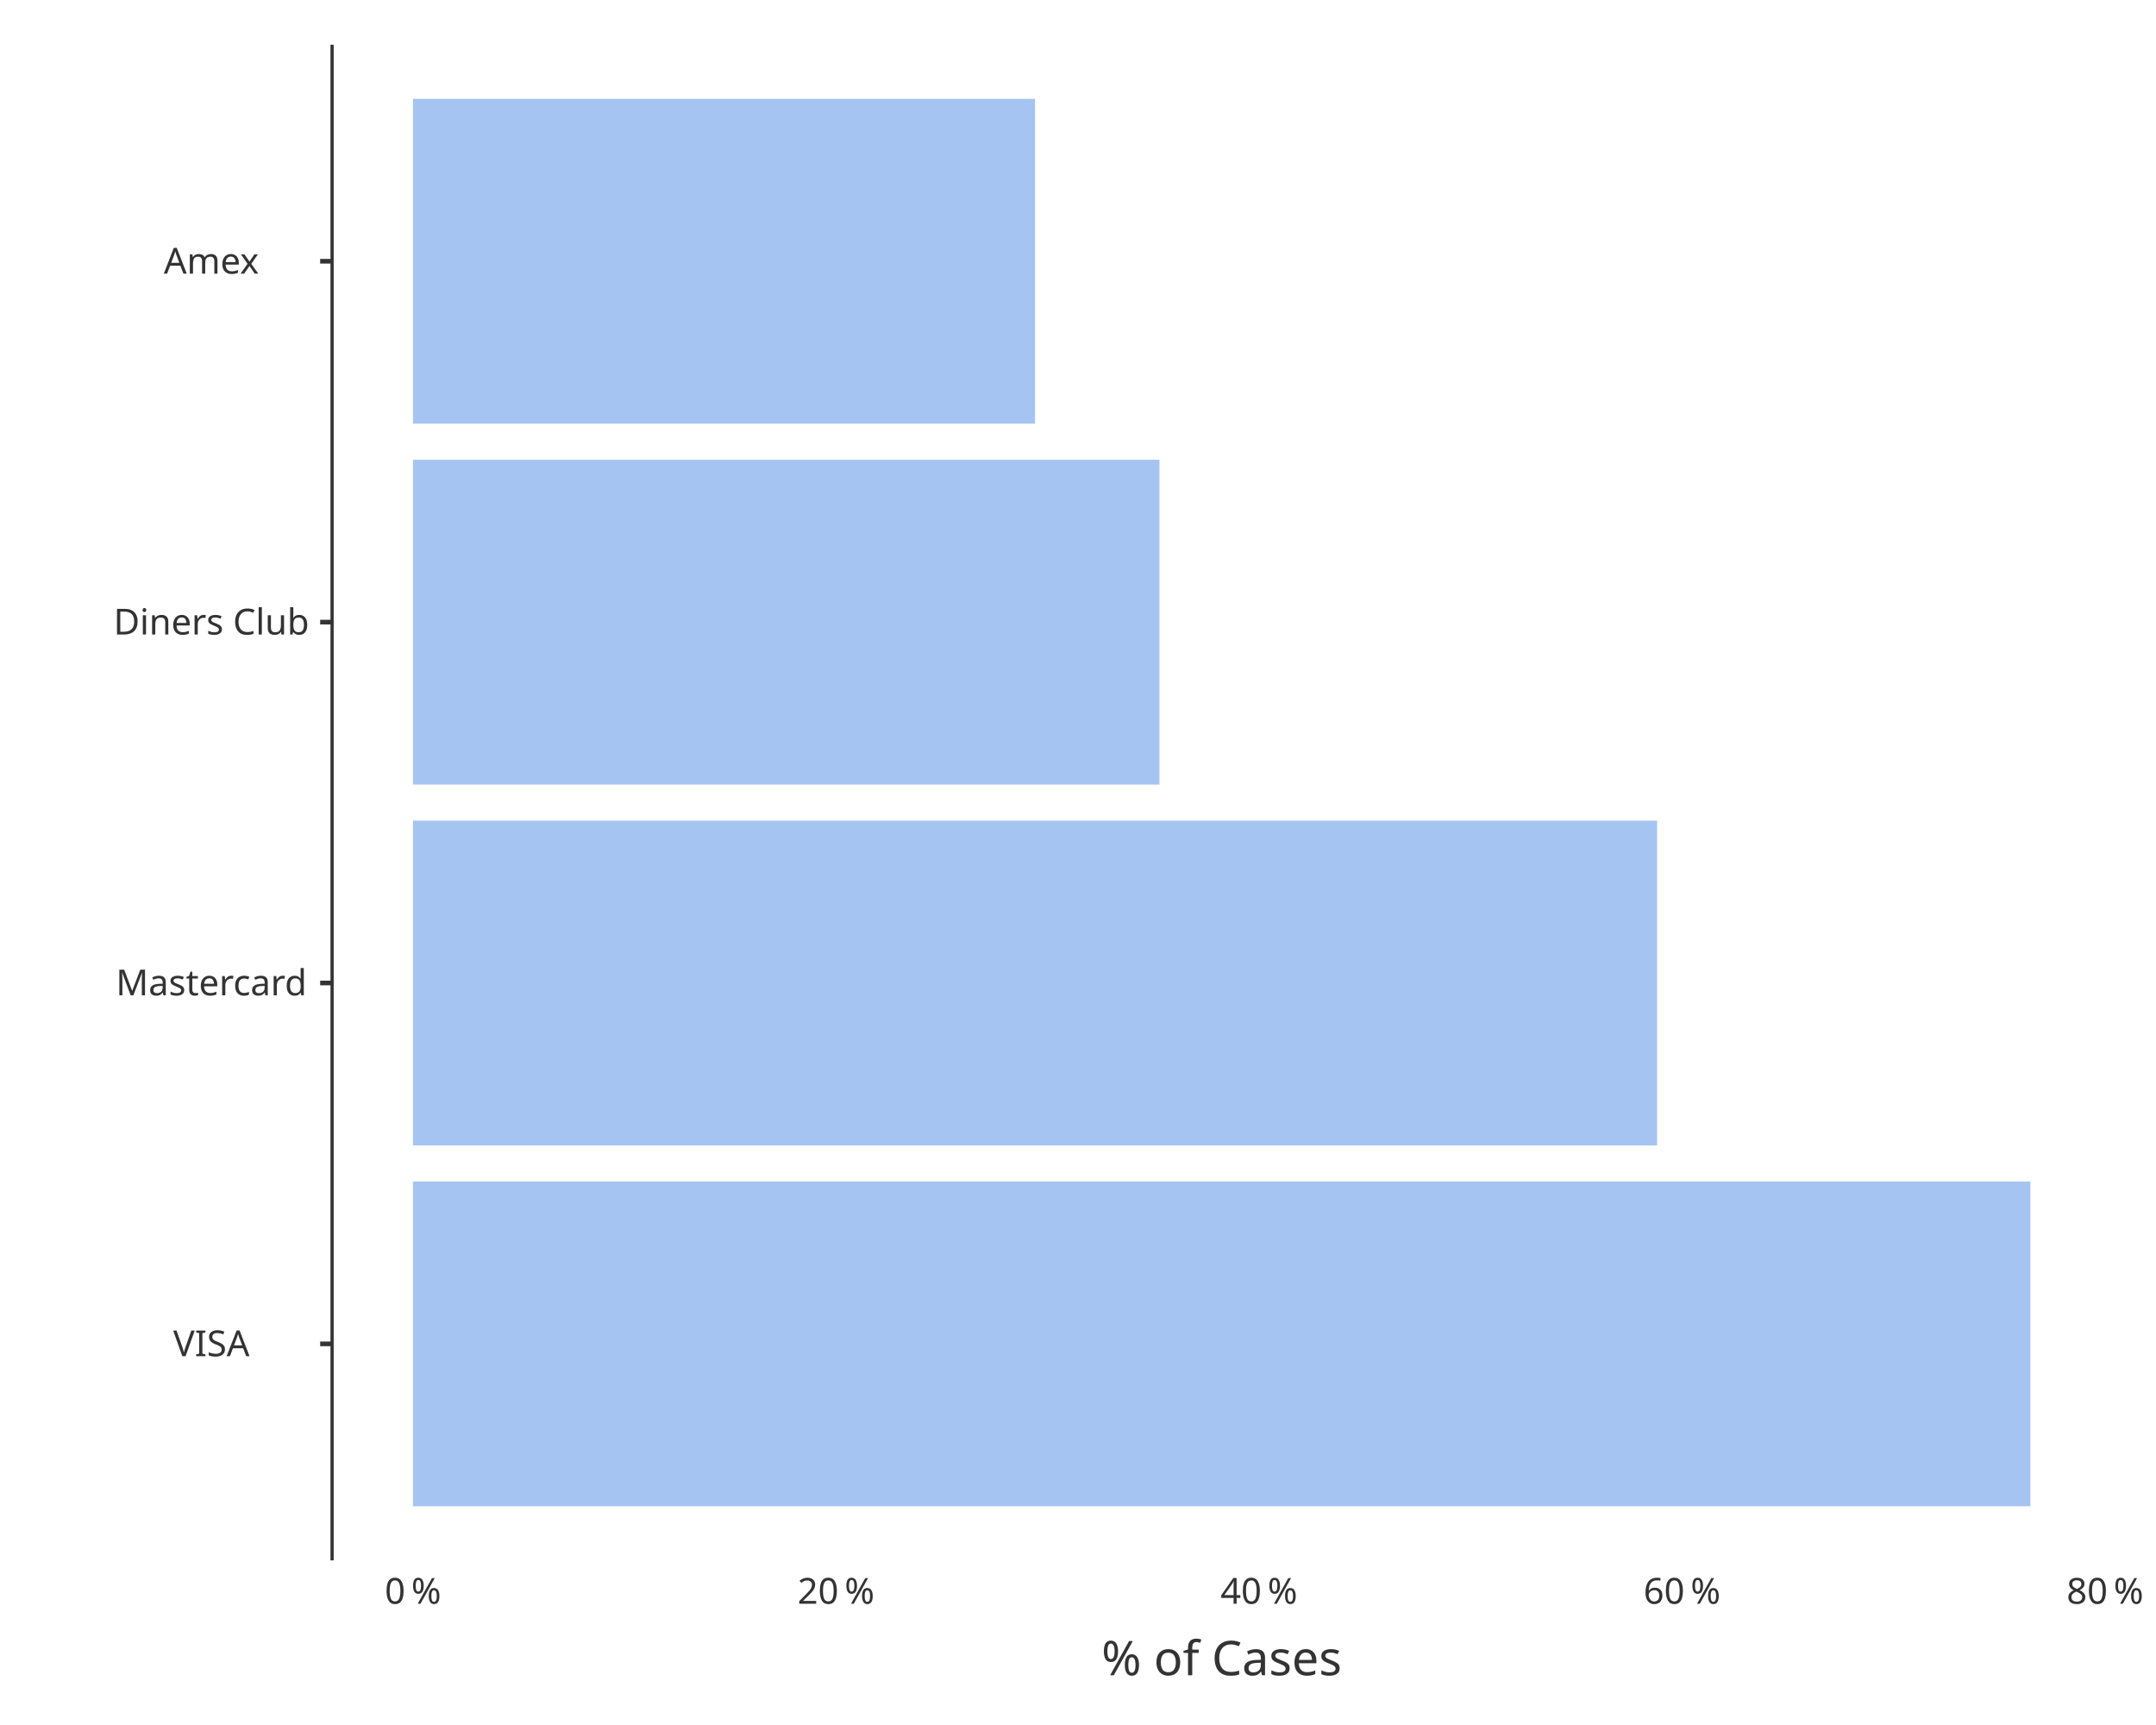
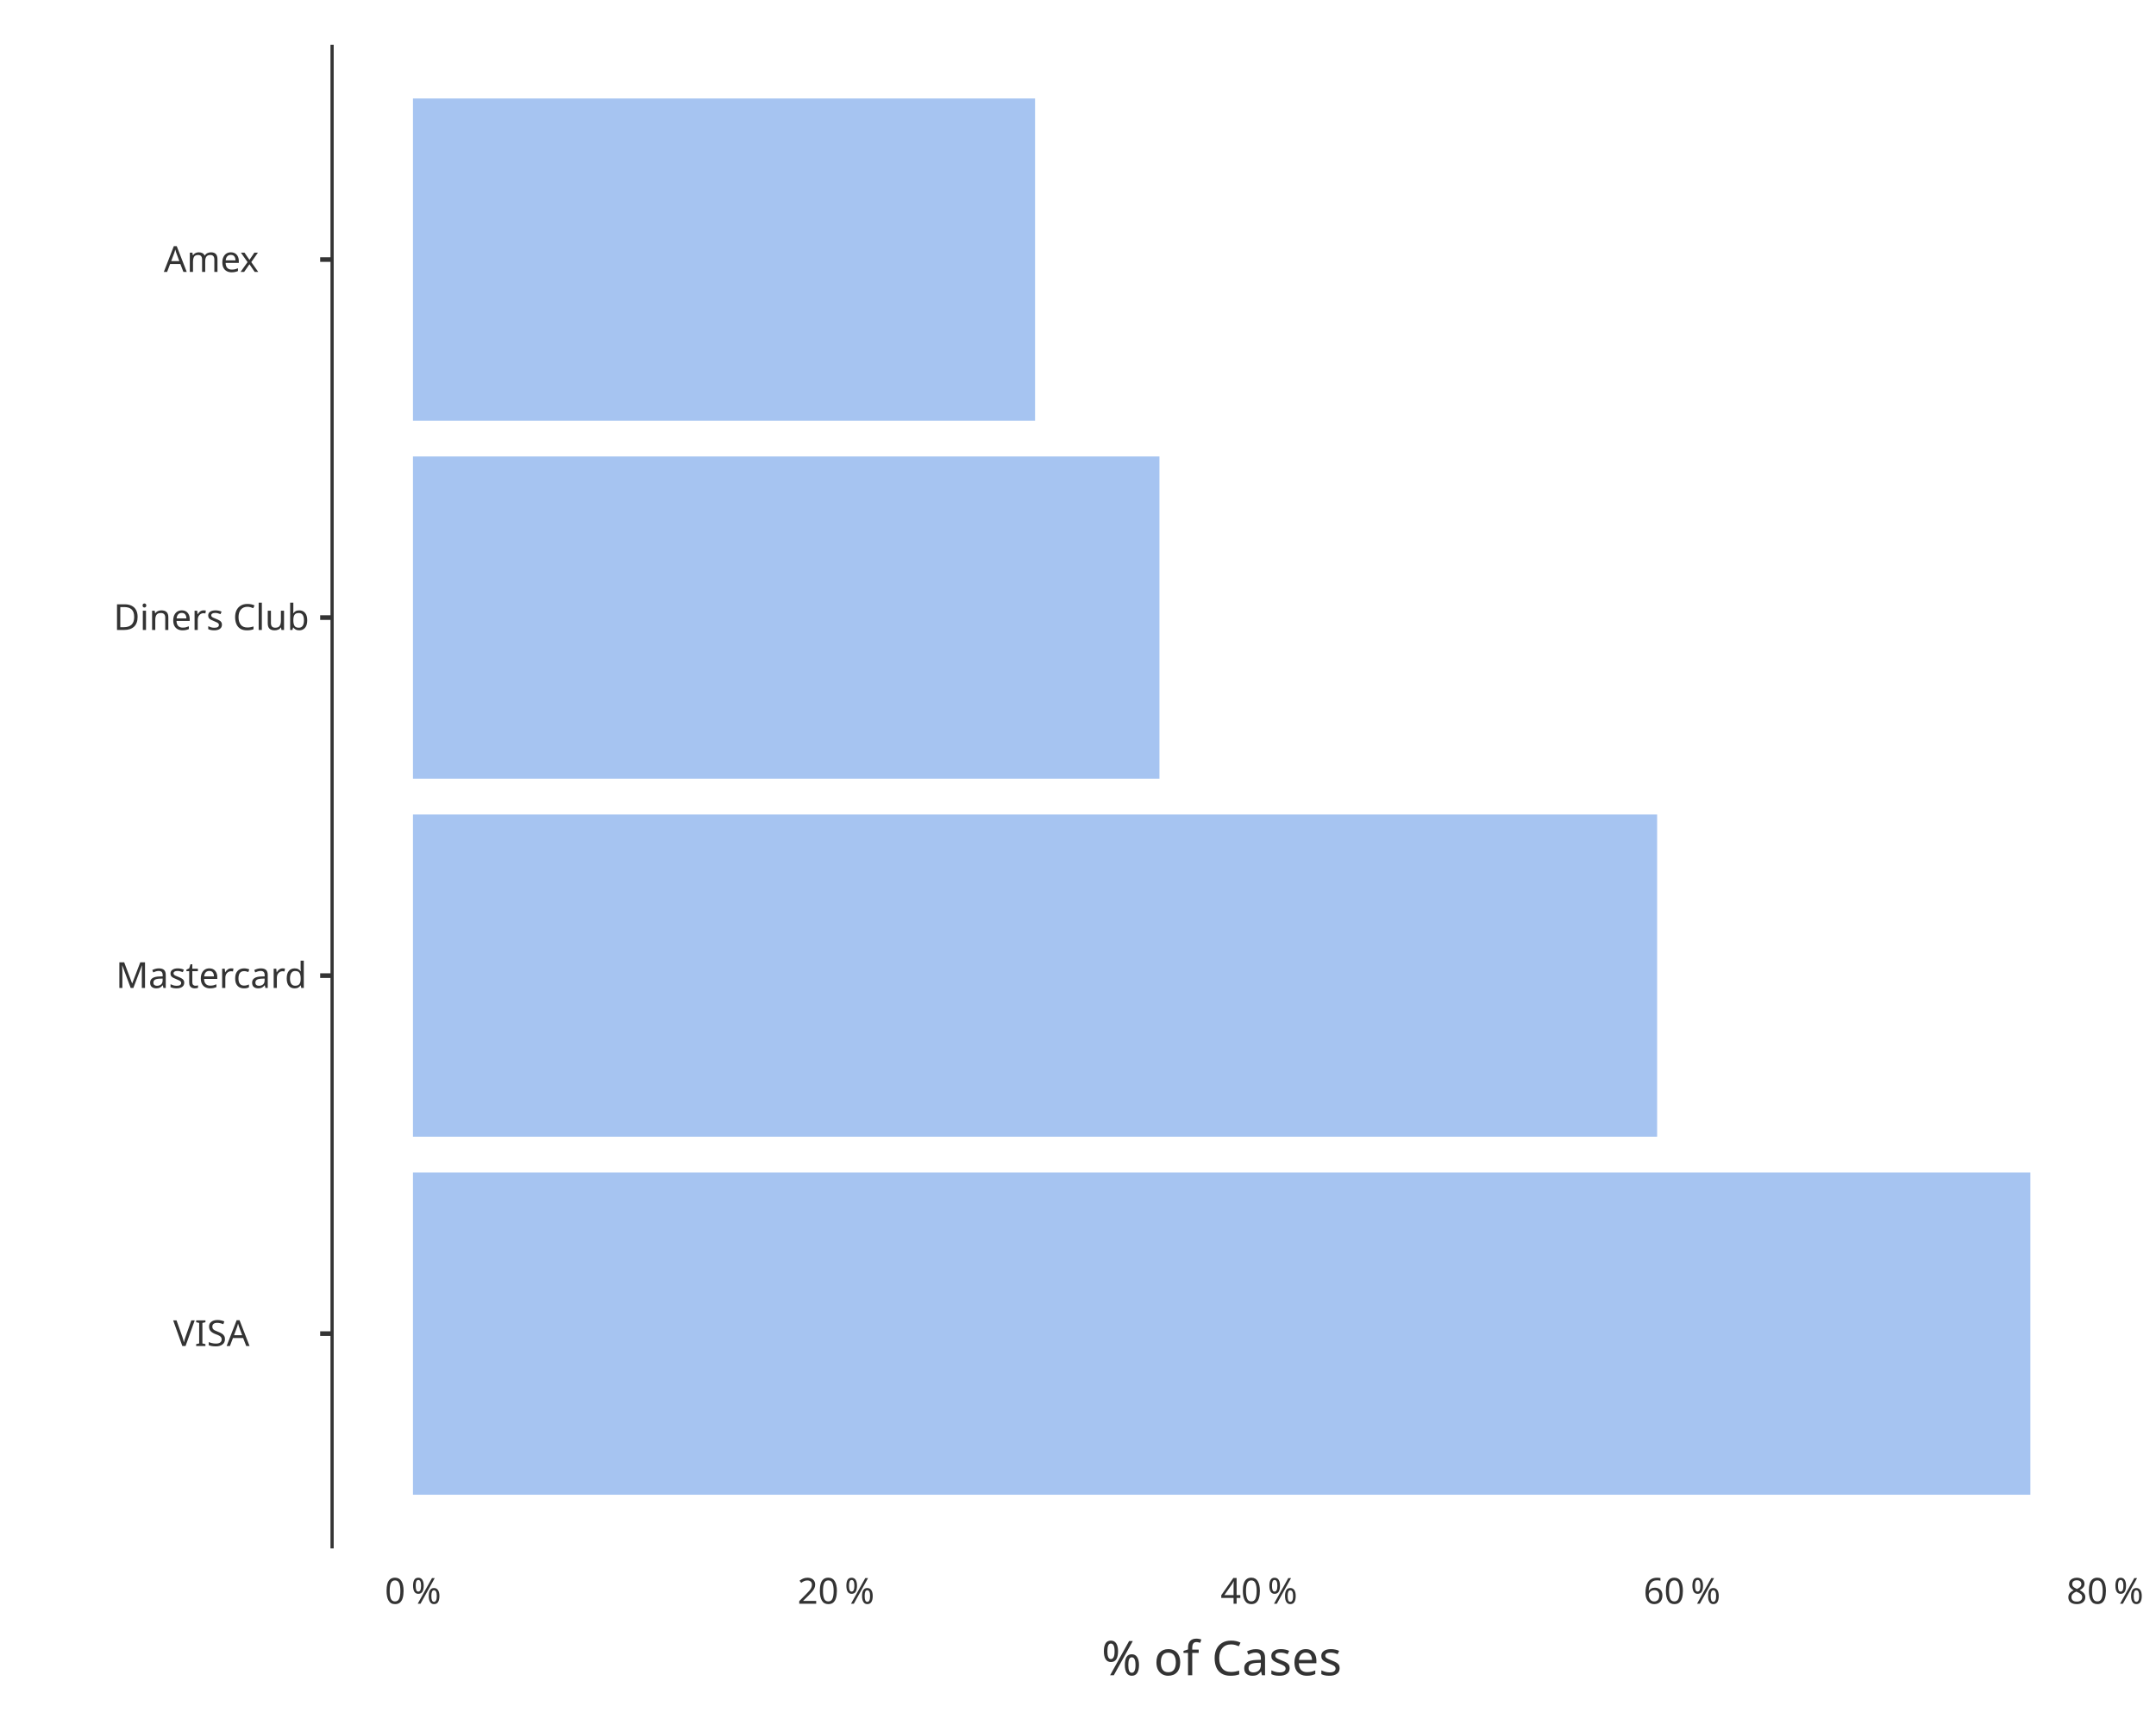
<svg xmlns="http://www.w3.org/2000/svg" class="svglite" data-engine-version="2.0" width="720.00pt" height="576.00pt" viewBox="0 0 720.00 576.00">
  <defs>
    <style type="text/css">
    .svglite line, .svglite polyline, .svglite polygon, .svglite path, .svglite rect, .svglite circle {
      fill: none;
      stroke: #000000;
      stroke-linecap: round;
      stroke-linejoin: round;
      stroke-miterlimit: 10.00;
    }
  </style>
  </defs>
  <rect width="100%" height="100%" style="stroke: none; fill: #FFFFFF;" />
  <defs>
    <clipPath id="cpMC4wMHw3MjAuMDB8MC4wMHw1NzYuMDA=">
      <rect x="0.00" y="0.00" width="720.00" height="576.00" />
    </clipPath>
  </defs>
  <g clip-path="url(#cpMC4wMHw3MjAuMDB8MC4wMHw1NzYuMDA=)">
    <rect x="0" y="0.00" width="720.00" height="576.00" style="stroke-width: 1.55; stroke: none;" />
-     <rect x="110.90" y="14.94" width="594.15" height="506.09" style="stroke-width: 1.55; stroke: none;" />
-     <rect x="137.91" y="394.51" width="540.14" height="108.45" style="stroke-width: 1.55; stroke: none; stroke-linecap: butt; stroke-linejoin: miter; fill: #A6C4F1;" />
-     <rect x="137.91" y="274.01" width="415.49" height="108.45" style="stroke-width: 1.55; stroke: none; stroke-linecap: butt; stroke-linejoin: miter; fill: #A6C4F1;" />
-     <rect x="137.91" y="153.52" width="249.29" height="108.45" style="stroke-width: 1.55; stroke: none; stroke-linecap: butt; stroke-linejoin: miter; fill: #A6C4F1;" />
-     <rect x="137.91" y="33.02" width="207.75" height="108.45" style="stroke-width: 1.55; stroke: none; stroke-linecap: butt; stroke-linejoin: miter; fill: #A6C4F1;" />
-     <polyline points="110.90,521.03 110.90,14.94 " style="stroke-width: 1.07; stroke: #333333; stroke-linecap: butt;" />
-     <text x="70.59" y="452.86" text-anchor="middle" style="font-size: 12.00px; fill: #333333; font-family: sans;" textLength="27.35px" lengthAdjust="spacingAndGlyphs">VISA</text>
-     <text x="70.59" y="332.36" text-anchor="middle" style="font-size: 12.00px; fill: #333333; font-family: sans;" textLength="60.03px" lengthAdjust="spacingAndGlyphs">Mastercard</text>
-     <text x="70.59" y="211.87" text-anchor="middle" style="font-size: 12.00px; fill: #333333; font-family: sans;" textLength="62.70px" lengthAdjust="spacingAndGlyphs">Diners Club</text>
-     <text x="70.59" y="91.37" text-anchor="middle" style="font-size: 12.00px; fill: #333333; font-family: sans;" textLength="30.69px" lengthAdjust="spacingAndGlyphs">Amex</text>
-     <polyline points="106.92,448.73 110.90,448.73 " style="stroke-width: 1.55; stroke: #333333; stroke-linecap: butt;" />
-     <polyline points="106.92,328.24 110.90,328.24 " style="stroke-width: 1.55; stroke: #333333; stroke-linecap: butt;" />
-     <polyline points="106.92,207.74 110.90,207.74 " style="stroke-width: 1.55; stroke: #333333; stroke-linecap: butt;" />
-     <polyline points="106.92,87.24 110.90,87.24 " style="stroke-width: 1.55; stroke: #333333; stroke-linecap: butt;" />
+     <rect x="110.90" y="14.94" width="594.15" height="502.10" style="stroke-width: 1.55; stroke: none;" />
+     <rect x="137.91" y="391.52" width="540.14" height="107.59" style="stroke-width: 1.55; stroke: none; stroke-linecap: butt; stroke-linejoin: miter; fill: #A6C4F1;" />
+     <rect x="137.91" y="271.97" width="415.49" height="107.59" style="stroke-width: 1.55; stroke: none; stroke-linecap: butt; stroke-linejoin: miter; fill: #A6C4F1;" />
+     <rect x="137.91" y="152.42" width="249.29" height="107.59" style="stroke-width: 1.55; stroke: none; stroke-linecap: butt; stroke-linejoin: miter; fill: #A6C4F1;" />
+     <rect x="137.91" y="32.88" width="207.75" height="107.59" style="stroke-width: 1.55; stroke: none; stroke-linecap: butt; stroke-linejoin: miter; fill: #A6C4F1;" />
+     <polyline points="110.90,517.04 110.90,14.94 " style="stroke-width: 1.07; stroke: #333333; stroke-linecap: butt;" />
+     <text x="70.59" y="449.45" text-anchor="middle" style="font-size: 12.00px; fill: #333333; font-family: sans;" textLength="27.35px" lengthAdjust="spacingAndGlyphs">VISA</text>
+     <text x="70.59" y="329.90" text-anchor="middle" style="font-size: 12.00px; fill: #333333; font-family: sans;" textLength="60.03px" lengthAdjust="spacingAndGlyphs">Mastercard</text>
+     <text x="70.59" y="210.35" text-anchor="middle" style="font-size: 12.00px; fill: #333333; font-family: sans;" textLength="62.70px" lengthAdjust="spacingAndGlyphs">Diners Club</text>
+     <text x="70.59" y="90.80" text-anchor="middle" style="font-size: 12.00px; fill: #333333; font-family: sans;" textLength="30.69px" lengthAdjust="spacingAndGlyphs">Amex</text>
+     <polyline points="106.92,445.32 110.90,445.32 " style="stroke-width: 1.55; stroke: #333333; stroke-linecap: butt;" />
+     <polyline points="106.92,325.77 110.90,325.77 " style="stroke-width: 1.55; stroke: #333333; stroke-linecap: butt;" />
+     <polyline points="106.92,206.22 110.90,206.22 " style="stroke-width: 1.55; stroke: #333333; stroke-linecap: butt;" />
+     <polyline points="106.92,86.67 110.90,86.67 " style="stroke-width: 1.55; stroke: #333333; stroke-linecap: butt;" />
+     <polyline points="137.91,521.03 137.91,517.04 " style="stroke-width: 1.55; stroke: none; stroke-linecap: butt;" />
+     <polyline points="279.18,521.03 279.18,517.04 " style="stroke-width: 1.55; stroke: none; stroke-linecap: butt;" />
+     <polyline points="420.44,521.03 420.44,517.04 " style="stroke-width: 1.55; stroke: none; stroke-linecap: butt;" />
+     <polyline points="561.71,521.03 561.71,517.04 " style="stroke-width: 1.55; stroke: none; stroke-linecap: butt;" />
+     <polyline points="702.98,521.03 702.98,517.04 " style="stroke-width: 1.55; stroke: none; stroke-linecap: butt;" />
    <text x="137.91" y="535.51" text-anchor="middle" style="font-size: 12.00px; fill: #333333; font-family: sans;" textLength="19.75px" lengthAdjust="spacingAndGlyphs">0 %</text>
    <text x="279.18" y="535.51" text-anchor="middle" style="font-size: 12.00px; fill: #333333; font-family: sans;" textLength="26.42px" lengthAdjust="spacingAndGlyphs">20 %</text>
    <text x="420.44" y="535.51" text-anchor="middle" style="font-size: 12.00px; fill: #333333; font-family: sans;" textLength="26.42px" lengthAdjust="spacingAndGlyphs">40 %</text>
    <text x="561.71" y="535.51" text-anchor="middle" style="font-size: 12.00px; fill: #333333; font-family: sans;" textLength="26.42px" lengthAdjust="spacingAndGlyphs">60 %</text>
    <text x="702.98" y="535.51" text-anchor="middle" style="font-size: 12.00px; fill: #333333; font-family: sans;" textLength="26.42px" lengthAdjust="spacingAndGlyphs">80 %</text>
    <text x="407.98" y="559.40" text-anchor="middle" style="font-size: 16.00px; fill: #333333; font-family: sans;" textLength="81.83px" lengthAdjust="spacingAndGlyphs">% of Cases</text>
  </g>
</svg>
